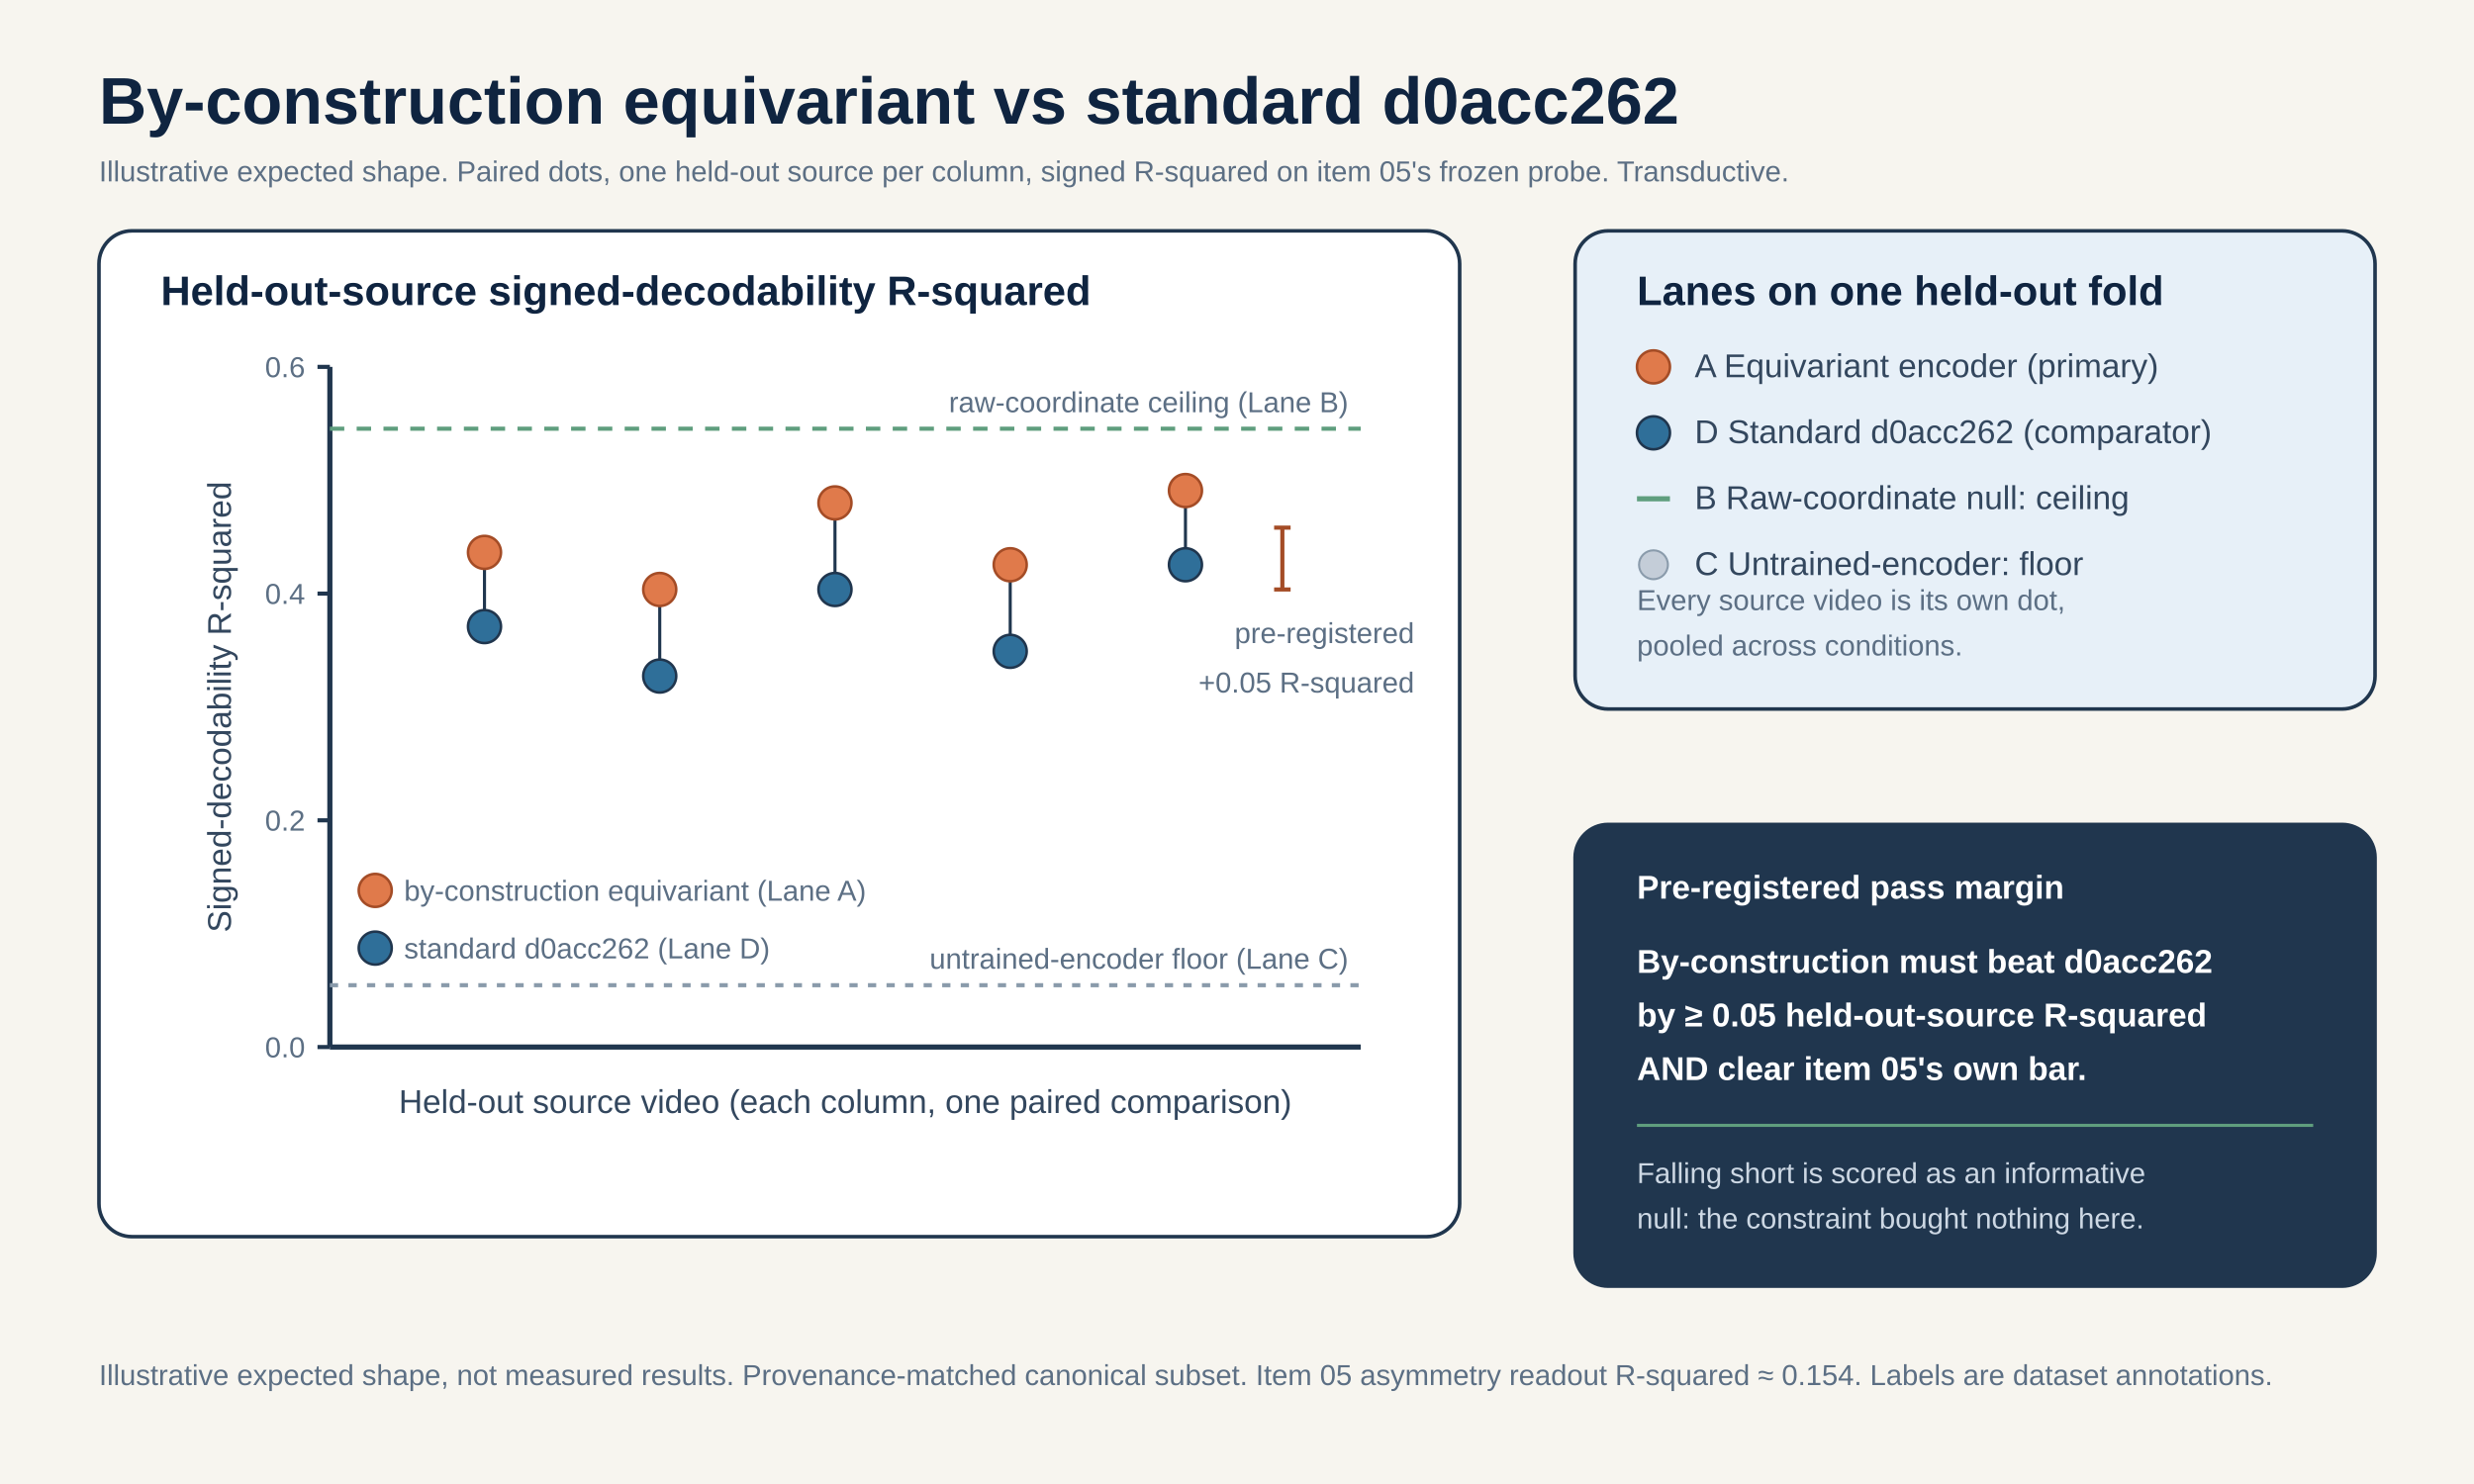
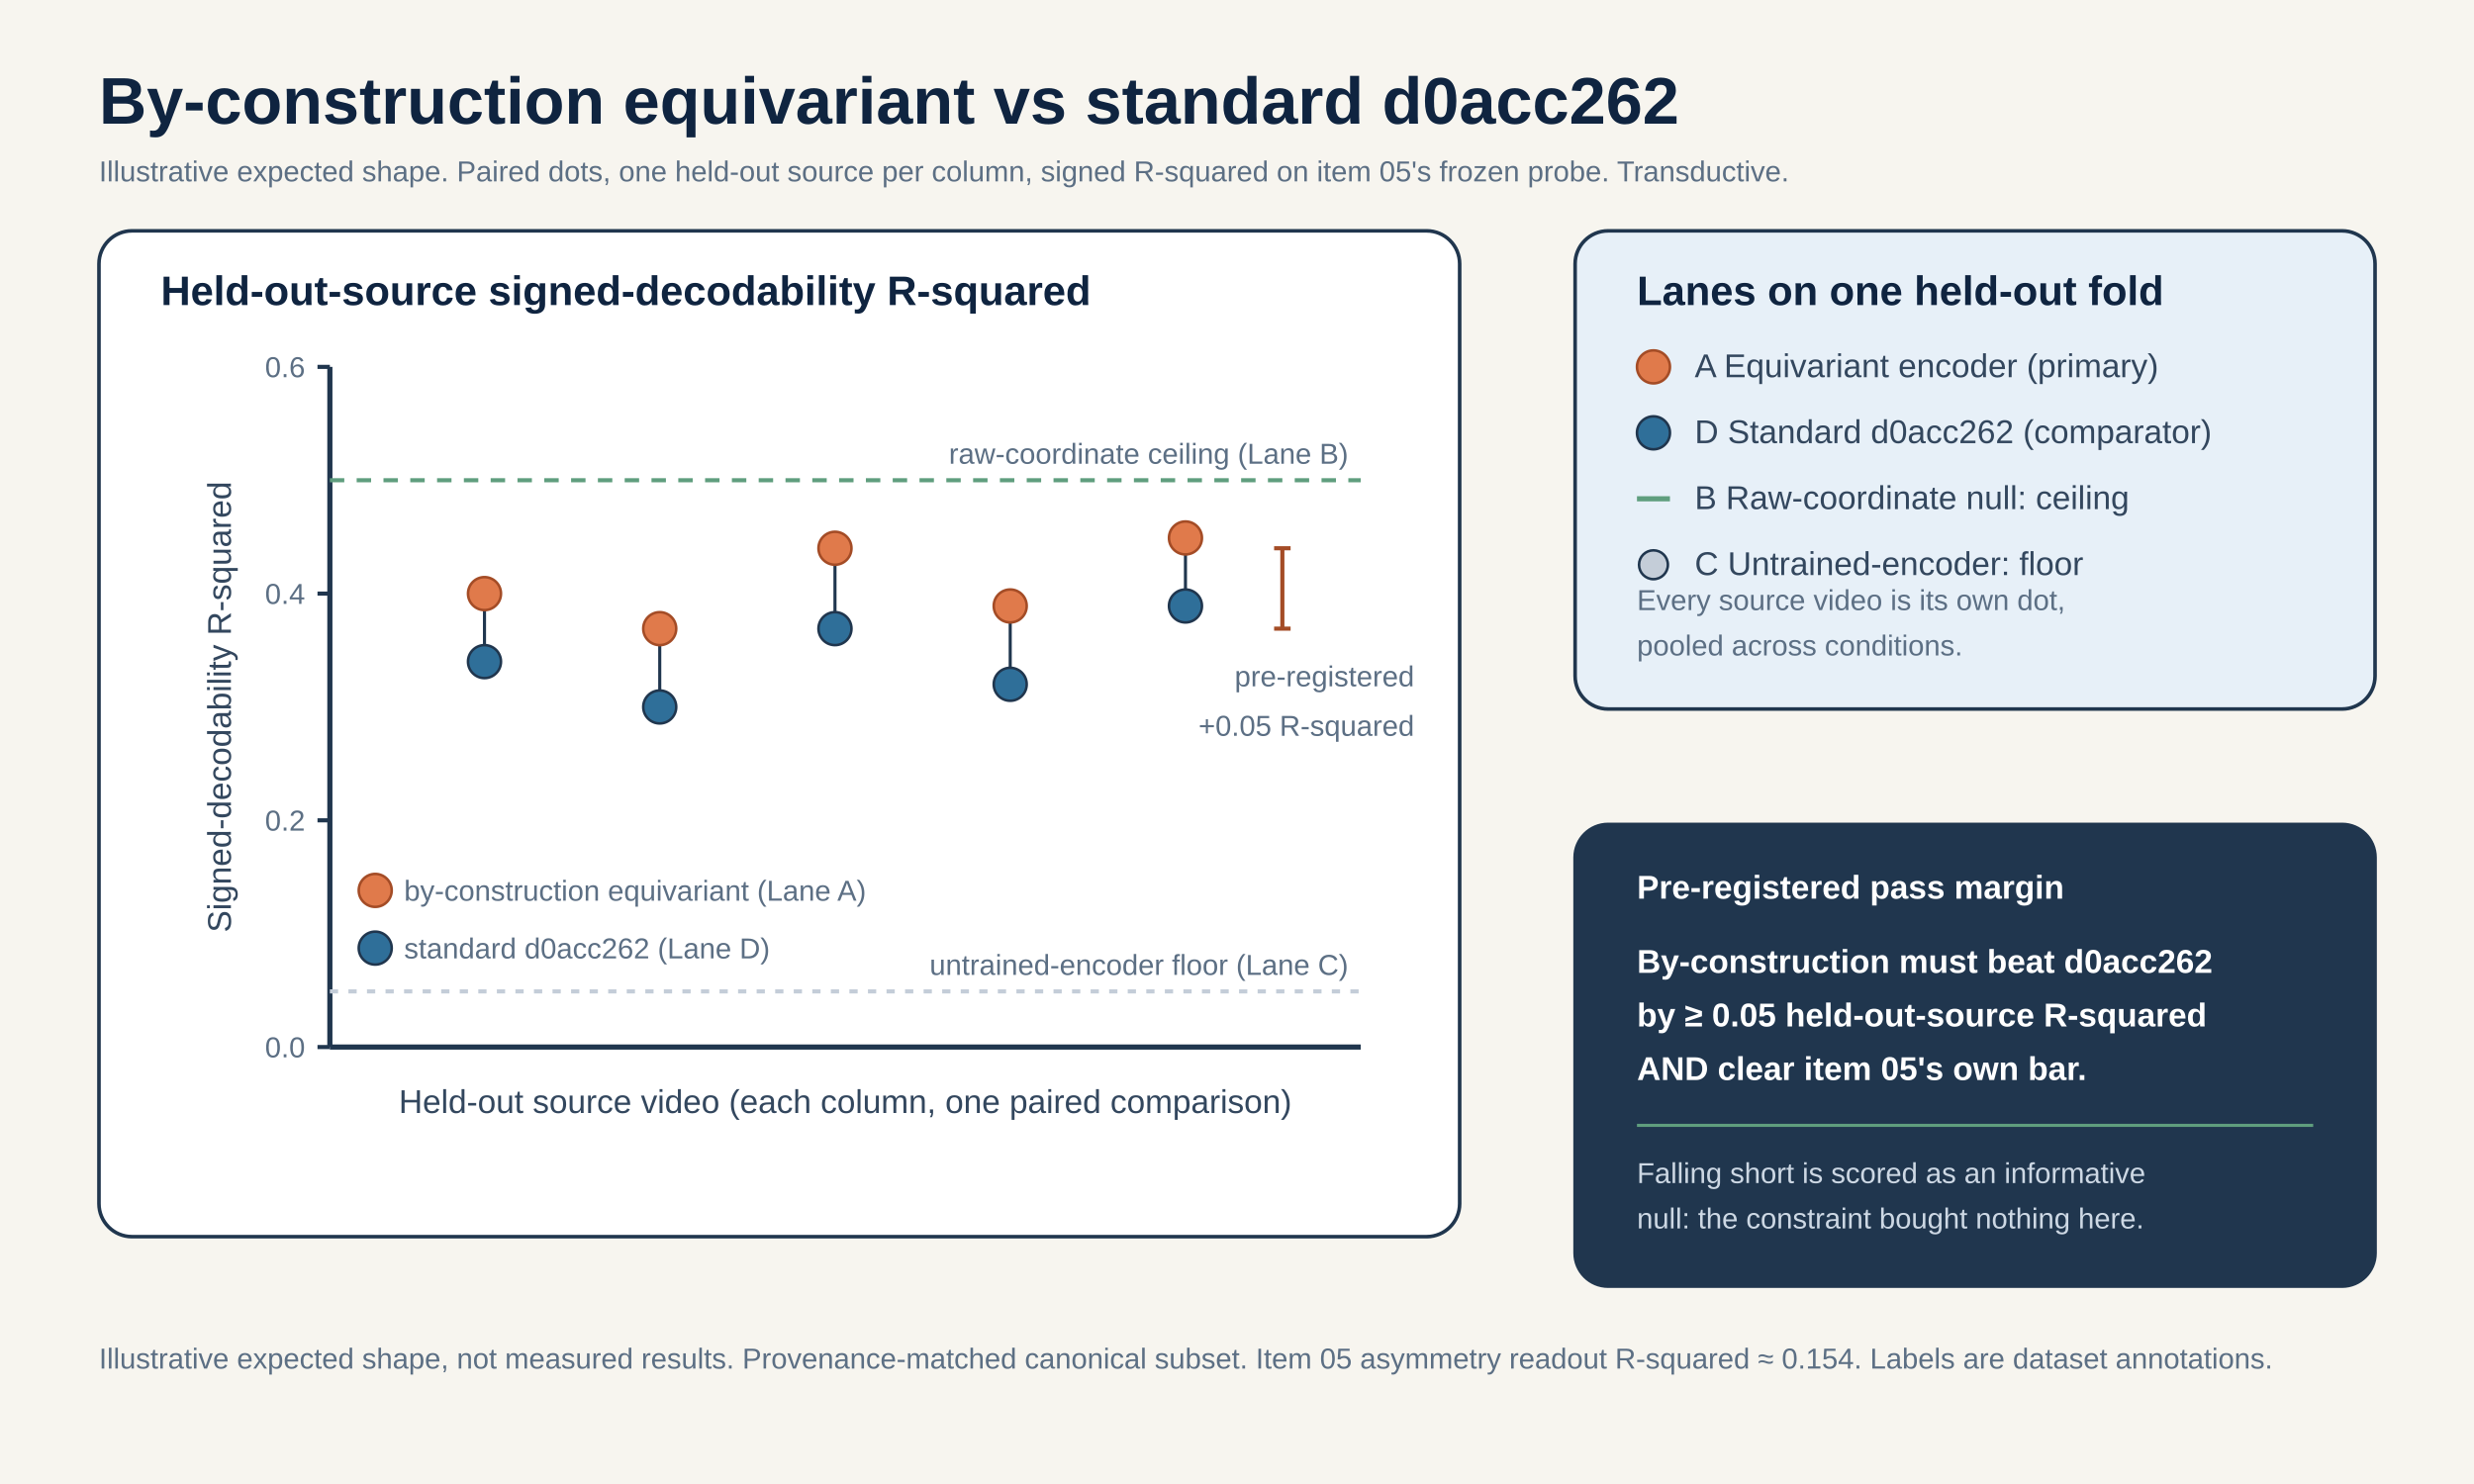
<svg xmlns="http://www.w3.org/2000/svg" viewBox="0 0 1200 720" role="img" aria-labelledby="t1 d1">
  <defs>
    <marker id="arrow" markerWidth="8" markerHeight="8" refX="7" refY="4" orient="auto" markerUnits="userSpaceOnUse">
      <path d="M0,0 L8,4 L0,8 z" fill="#20364e" />
    </marker>
    <style>
      .h{font-family:Arial,Helvetica,sans-serif;font-weight:700;font-size:32px;fill:#0f2440;}
      .t{font-family:Arial,Helvetica,sans-serif;font-weight:700;font-size:20px;fill:#0f2440;}
      .b{font-family:Arial,Helvetica,sans-serif;font-size:16px;fill:#33475e;}
      .s{font-family:Arial,Helvetica,sans-serif;font-size:14px;fill:#5c6f84;}
      .w{font-family:Arial,Helvetica,sans-serif;font-weight:700;font-size:16px;fill:#ffffff;}
      .ws{font-family:Arial,Helvetica,sans-serif;font-size:14px;fill:#cdd8e4;}
    </style>
  </defs>
  <rect x="0" y="0" width="1200" height="720" fill="#f7f5ef" />
  <text x="48" y="60" class="h">By-construction equivariant vs standard d0acc262</text>
  <text x="48" y="88" class="s">Illustrative expected shape. Paired dots, one held-out source per column, signed R-squared on item 05's frozen probe. Transductive.</text>
  <rect x="48" y="112" width="660" height="488" rx="16" fill="#ffffff" stroke="#20364e" stroke-width="1.75" />
  <text x="78" y="148" class="t">Held-out-source signed-decodability R-squared</text>
  <line x1="160" y1="178" x2="160" y2="508" stroke="#20364e" stroke-width="2.5" />
  <line x1="160" y1="508" x2="660" y2="508" stroke="#20364e" stroke-width="2.5" />
  <line x1="160" y1="508" x2="154" y2="508" stroke="#20364e" stroke-width="2" />
  <text x="148" y="513" class="s" text-anchor="end">0.0</text>
  <line x1="160" y1="398" x2="154" y2="398" stroke="#20364e" stroke-width="2" />
  <text x="148" y="403" class="s" text-anchor="end">0.2</text>
  <line x1="160" y1="288" x2="154" y2="288" stroke="#20364e" stroke-width="2" />
  <text x="148" y="293" class="s" text-anchor="end">0.4</text>
  <line x1="160" y1="178" x2="154" y2="178" stroke="#20364e" stroke-width="2" />
  <text x="148" y="183" class="s" text-anchor="end">0.6</text>
-   <line x1="160" y1="208" x2="660" y2="208" stroke="#5f9e7e" stroke-width="2" stroke-dasharray="7 6" />
-   <text x="654" y="200" class="s" fill="#5f9e7e" text-anchor="end">raw-coordinate ceiling (Lane B)</text>
-   <line x1="160" y1="478" x2="660" y2="478" stroke="#8a9bab" stroke-width="2" stroke-dasharray="4 5" />
-   <text x="654" y="470" class="s" fill="#8a9bab" text-anchor="end">untrained-encoder floor (Lane C)</text>
-   <line x1="235" y1="304" x2="235" y2="268" stroke="#20364e" stroke-width="1.5" />
-   <circle cx="235" cy="304" r="8" fill="#2f6f99" stroke="#20364e" stroke-width="1.25" />
-   <circle cx="235" cy="268" r="8" fill="#e07a4b" stroke="#a44c26" stroke-width="1.25" />
-   <line x1="320" y1="328" x2="320" y2="286" stroke="#20364e" stroke-width="1.5" />
-   <circle cx="320" cy="328" r="8" fill="#2f6f99" stroke="#20364e" stroke-width="1.25" />
-   <circle cx="320" cy="286" r="8" fill="#e07a4b" stroke="#a44c26" stroke-width="1.25" />
-   <line x1="405" y1="286" x2="405" y2="244" stroke="#20364e" stroke-width="1.5" />
-   <circle cx="405" cy="286" r="8" fill="#2f6f99" stroke="#20364e" stroke-width="1.25" />
-   <circle cx="405" cy="244" r="8" fill="#e07a4b" stroke="#a44c26" stroke-width="1.25" />
-   <line x1="490" y1="316" x2="490" y2="274" stroke="#20364e" stroke-width="1.5" />
-   <circle cx="490" cy="316" r="8" fill="#2f6f99" stroke="#20364e" stroke-width="1.25" />
-   <circle cx="490" cy="274" r="8" fill="#e07a4b" stroke="#a44c26" stroke-width="1.25" />
-   <line x1="575" y1="274" x2="575" y2="238" stroke="#20364e" stroke-width="1.5" />
-   <circle cx="575" cy="274" r="8" fill="#2f6f99" stroke="#20364e" stroke-width="1.25" />
-   <circle cx="575" cy="238" r="8" fill="#e07a4b" stroke="#a44c26" stroke-width="1.25" />
-   <line x1="622" y1="256" x2="622" y2="286" stroke="#a44c26" stroke-width="2" />
-   <line x1="618" y1="256" x2="626" y2="256" stroke="#a44c26" stroke-width="2" />
-   <line x1="618" y1="286" x2="626" y2="286" stroke="#a44c26" stroke-width="2" />
-   <text x="686" y="312" class="s" fill="#a44c26" text-anchor="end">pre-registered</text>
-   <text x="686" y="336" class="s" fill="#a44c26" text-anchor="end">+0.05 R-squared</text>
+   <line x1="160" y1="233" x2="660" y2="233" stroke="#5f9e7e" stroke-width="2" stroke-dasharray="7 6" />
+   <text x="654" y="225" class="s" fill="#5f9e7e" text-anchor="end">raw-coordinate ceiling (Lane B)</text>
+   <line x1="160" y1="481" x2="660" y2="481" stroke="#c4cdd8" stroke-width="2" stroke-dasharray="4 5" />
+   <text x="654" y="473" class="s" text-anchor="end">untrained-encoder floor (Lane C)</text>
+   <line x1="235" y1="321" x2="235" y2="288" stroke="#20364e" stroke-width="1.5" />
+   <circle cx="235" cy="321" r="8" fill="#2f6f99" stroke="#20364e" stroke-width="1.25" />
+   <circle cx="235" cy="288" r="8" fill="#e07a4b" stroke="#a44c26" stroke-width="1.25" />
+   <line x1="320" y1="343" x2="320" y2="305" stroke="#20364e" stroke-width="1.5" />
+   <circle cx="320" cy="343" r="8" fill="#2f6f99" stroke="#20364e" stroke-width="1.25" />
+   <circle cx="320" cy="305" r="8" fill="#e07a4b" stroke="#a44c26" stroke-width="1.25" />
+   <line x1="405" y1="305" x2="405" y2="266" stroke="#20364e" stroke-width="1.5" />
+   <circle cx="405" cy="305" r="8" fill="#2f6f99" stroke="#20364e" stroke-width="1.25" />
+   <circle cx="405" cy="266" r="8" fill="#e07a4b" stroke="#a44c26" stroke-width="1.25" />
+   <line x1="490" y1="332" x2="490" y2="294" stroke="#20364e" stroke-width="1.5" />
+   <circle cx="490" cy="332" r="8" fill="#2f6f99" stroke="#20364e" stroke-width="1.25" />
+   <circle cx="490" cy="294" r="8" fill="#e07a4b" stroke="#a44c26" stroke-width="1.25" />
+   <line x1="575" y1="294" x2="575" y2="261" stroke="#20364e" stroke-width="1.5" />
+   <circle cx="575" cy="294" r="8" fill="#2f6f99" stroke="#20364e" stroke-width="1.25" />
+   <circle cx="575" cy="261" r="8" fill="#e07a4b" stroke="#a44c26" stroke-width="1.25" />
+   <line x1="622" y1="266" x2="622" y2="305" stroke="#a44c26" stroke-width="2" />
+   <line x1="618" y1="266" x2="626" y2="266" stroke="#a44c26" stroke-width="2" />
+   <line x1="618" y1="305" x2="626" y2="305" stroke="#a44c26" stroke-width="2" />
+   <text x="686" y="333" class="s" fill="#a44c26" text-anchor="end">pre-registered</text>
+   <text x="686" y="357" class="s" fill="#a44c26" text-anchor="end">+0.05 R-squared</text>
  <text x="410" y="540" class="b" text-anchor="middle">Held-out source video (each column, one paired comparison)</text>
  <text x="112" y="343" class="b" text-anchor="middle" transform="rotate(-90 112 343)">Signed-decodability R-squared</text>
  <circle cx="182" cy="432" r="8" fill="#e07a4b" stroke="#a44c26" stroke-width="1.25" />
  <text x="196" y="437" class="s">by-construction equivariant (Lane A)</text>
  <circle cx="182" cy="460" r="8" fill="#2f6f99" stroke="#20364e" stroke-width="1.25" />
  <text x="196" y="465" class="s">standard d0acc262 (Lane D)</text>
  <rect x="764" y="112" width="388" height="232" rx="16" fill="#e7f0f8" stroke="#20364e" stroke-width="1.75" />
  <text x="794" y="148" class="t">Lanes on one held-out fold</text>
  <circle cx="802" cy="178" r="8" fill="#e07a4b" stroke="#a44c26" stroke-width="1.25" />
  <text x="822" y="183" class="b">A Equivariant encoder (primary)</text>
  <circle cx="802" cy="210" r="8" fill="#2f6f99" stroke="#20364e" stroke-width="1.25" />
  <text x="822" y="215" class="b">D Standard d0acc262 (comparator)</text>
  <line x1="794" y1="242" x2="810" y2="242" stroke="#5f9e7e" stroke-width="2.5" />
  <text x="822" y="247" class="b">B Raw-coordinate null: ceiling</text>
-   <circle cx="802" cy="274" r="7" fill="#c4cdd8" stroke="#8a9bab" stroke-width="1" />
+   <circle cx="802" cy="274" r="7" fill="#c4cdd8" stroke="#20364e" stroke-width="1.25" />
  <text x="822" y="279" class="b">C Untrained-encoder: floor</text>
  <text x="794" y="296" class="s">Every source video is its own dot,</text>
  <text x="794" y="318" class="s">pooled across conditions.</text>
  <rect x="764" y="400" width="388" height="224" rx="16" fill="#20364e" stroke="#20364e" stroke-width="1.75" />
  <text x="794" y="436" class="w" font-size="20">Pre-registered pass margin</text>
  <text x="794" y="472" class="w">By-construction must beat d0acc262</text>
  <text x="794" y="498" class="w">by ≥ 0.05 held-out-source R-squared</text>
  <text x="794" y="524" class="w">AND clear item 05's own bar.</text>
  <line x1="794" y1="546" x2="1122" y2="546" stroke="#5f9e7e" stroke-width="1.5" />
  <text x="794" y="574" class="ws">Falling short is scored as an informative</text>
  <text x="794" y="596" class="ws">null: the constraint bought nothing here.</text>
-   <text x="48" y="672" class="s">Illustrative expected shape, not measured results. Provenance-matched canonical subset. Item 05 asymmetry readout R-squared ≈ 0.154. Labels are dataset annotations.</text>
+   <text x="48" y="664" class="s">Illustrative expected shape, not measured results. Provenance-matched canonical subset. Item 05 asymmetry readout R-squared ≈ 0.154. Labels are dataset annotations.</text>
</svg>
